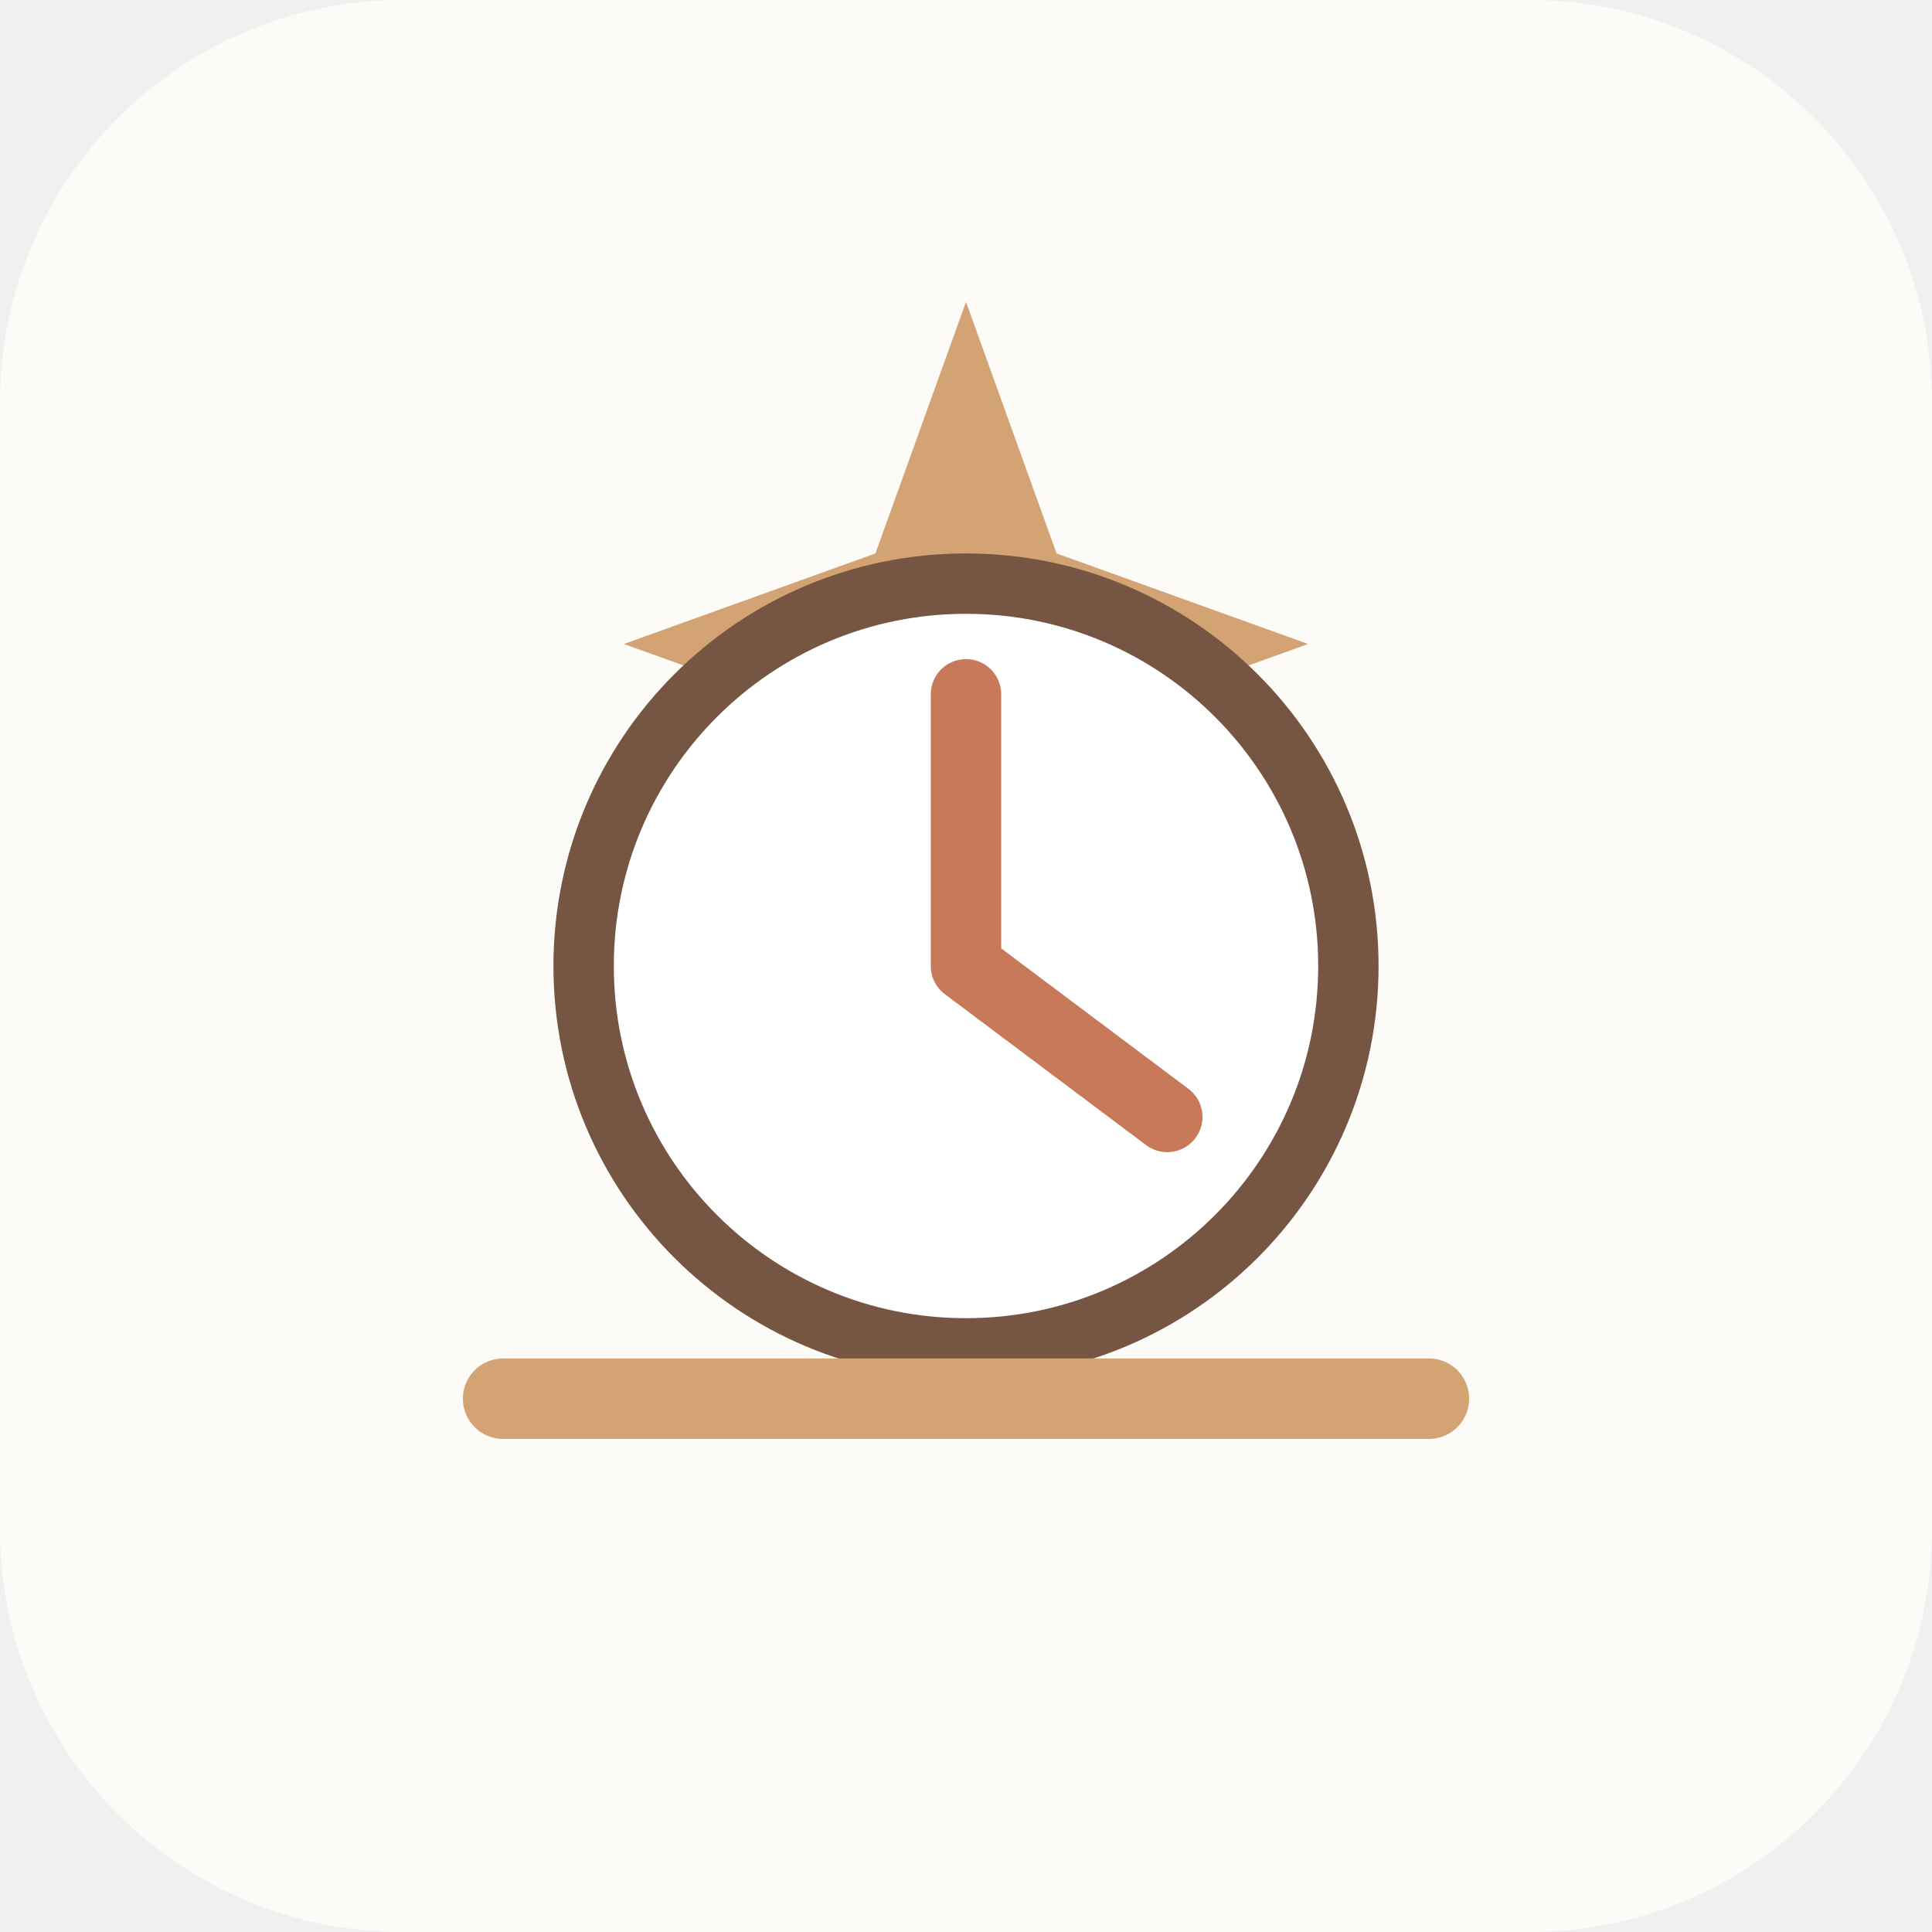
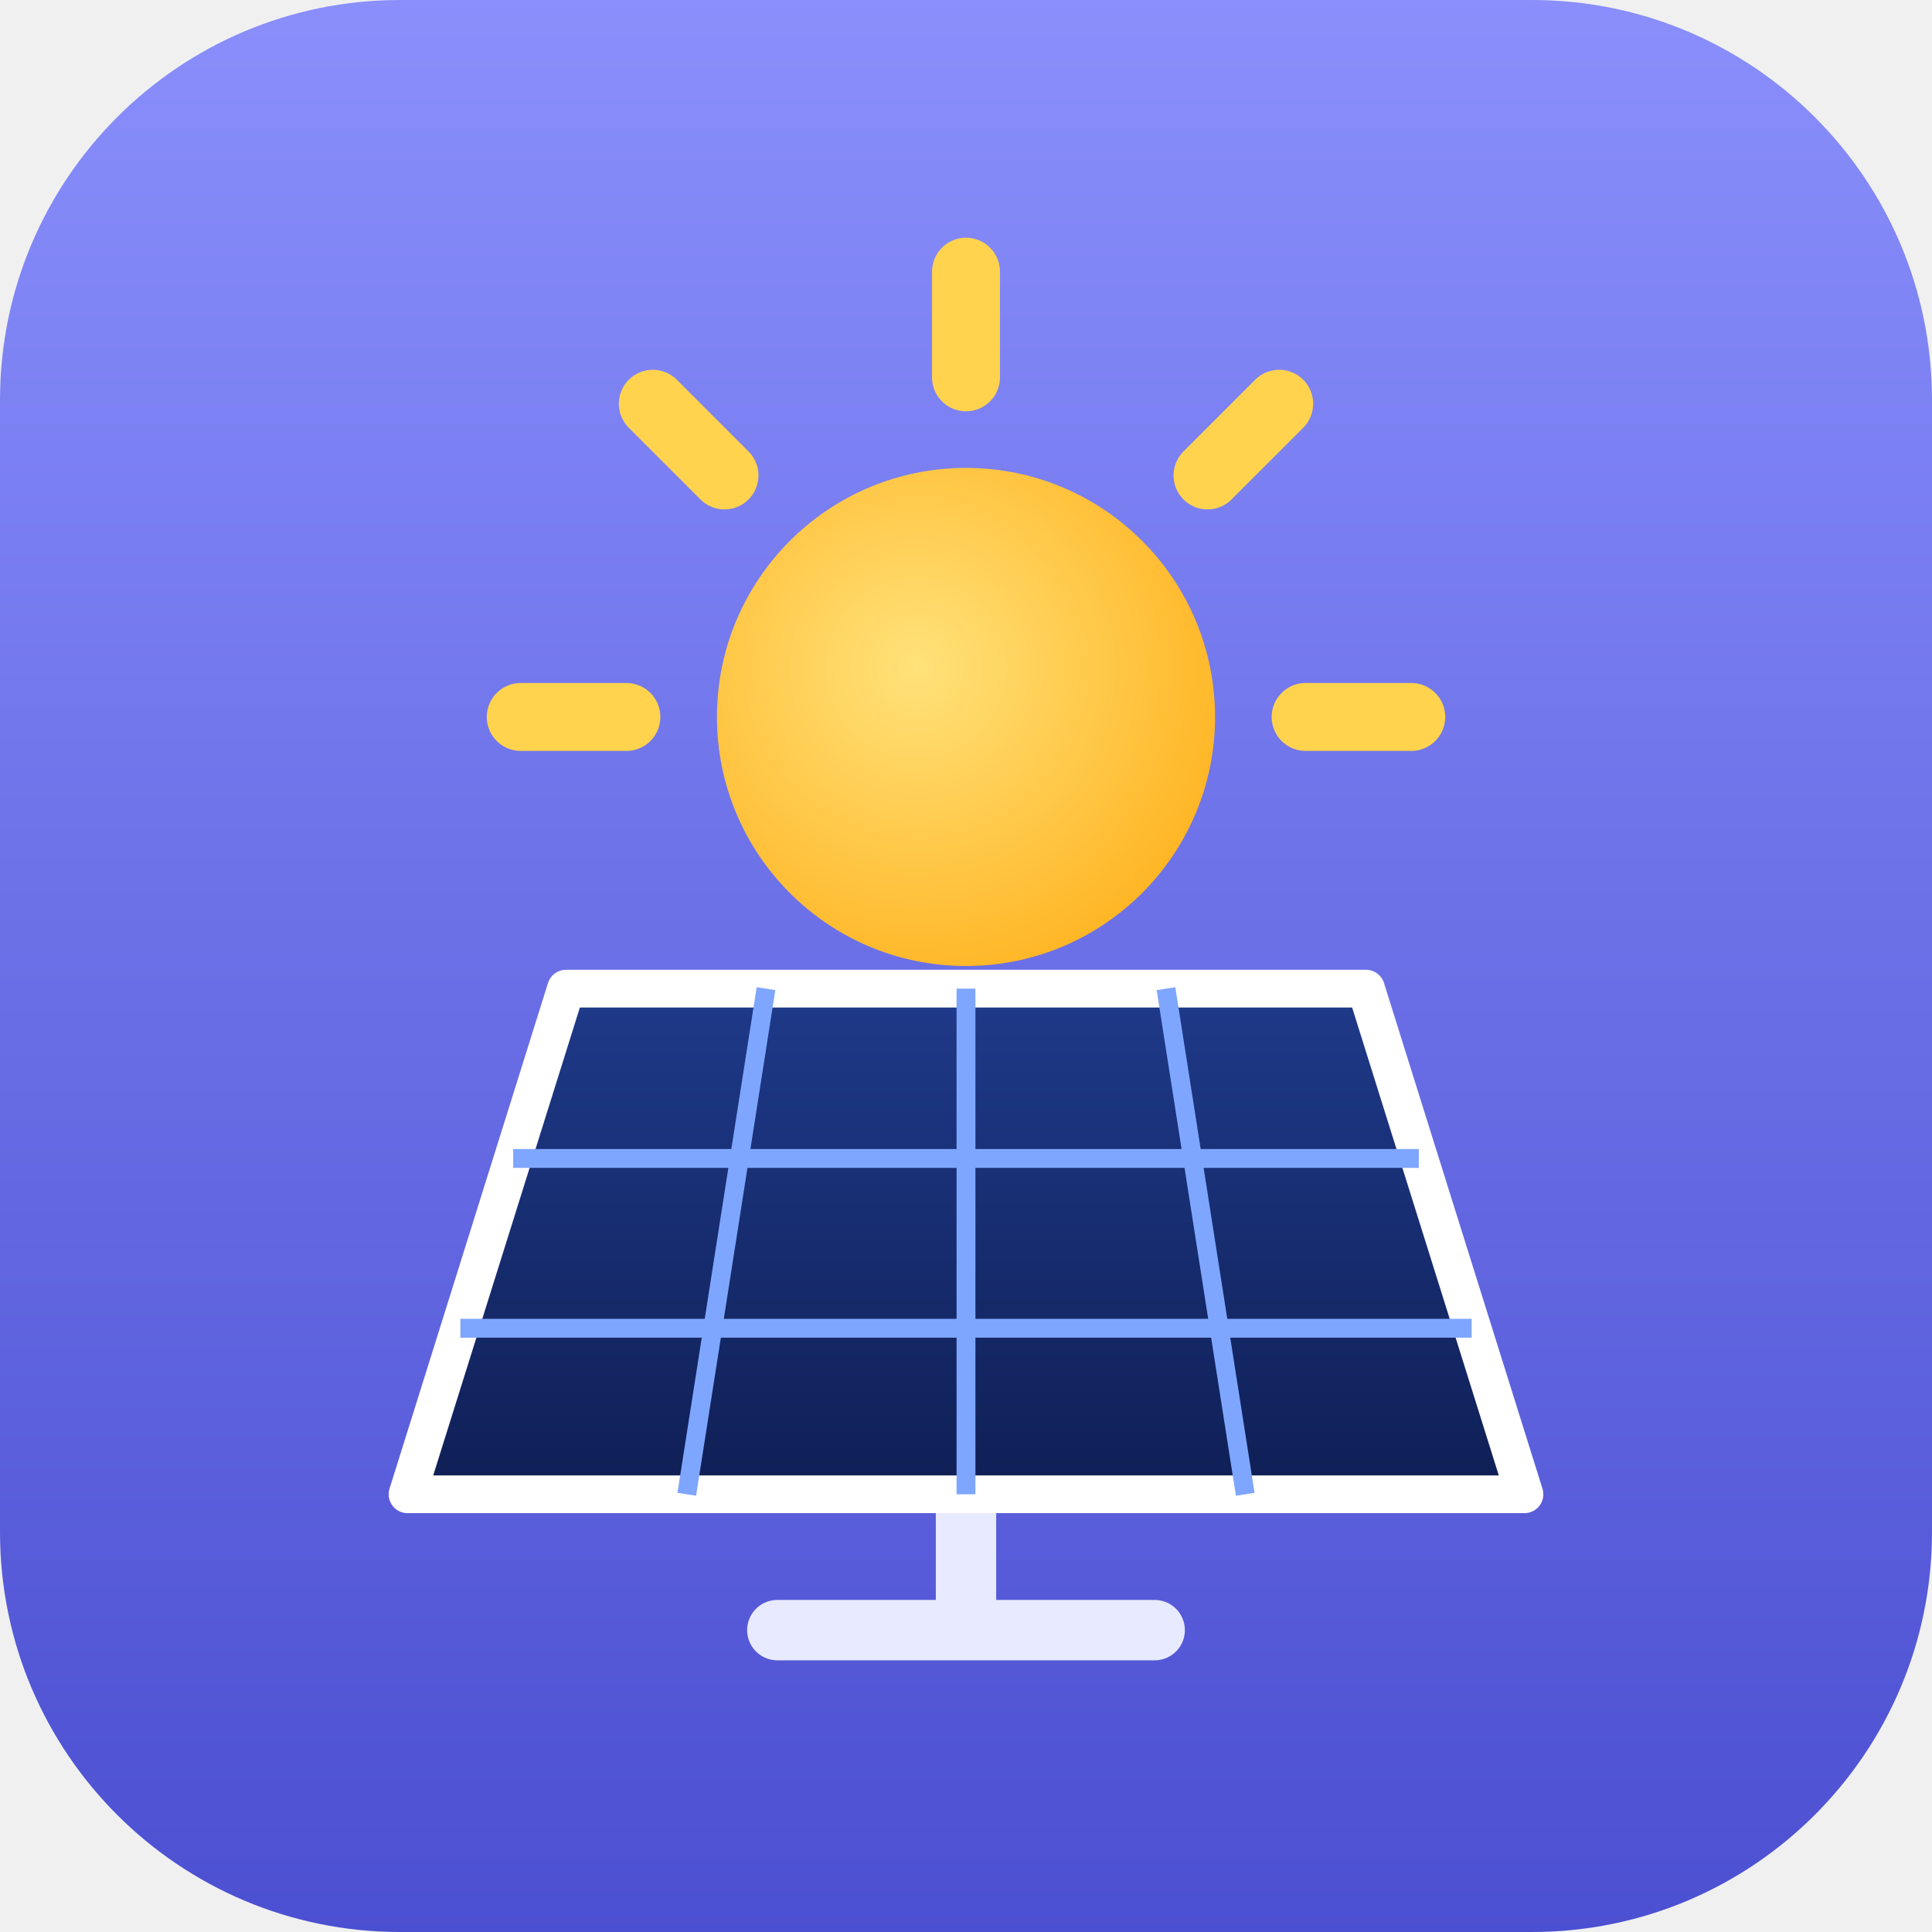
- <svg xmlns="http://www.w3.org/2000/svg" width="192" height="192" viewBox="0 0 192 192">
-   <rect width="192" height="192" rx="40" fill="#FDFBF7" />
-   <path d="M96 30l9 25 25 9-25 9-9 25-9-25-25-9 25-9z" fill="#D4A373" />
-   <circle cx="96" cy="96" r="38" fill="#fff" stroke="#765643" stroke-width="6" />
-   <path d="M96 69v27l20 15" fill="none" stroke="#C8795A" stroke-width="7" stroke-linecap="round" stroke-linejoin="round" />
-   <path d="M50 139h92" stroke="#D4A373" stroke-width="8" stroke-linecap="round" />
+ <svg xmlns="http://www.w3.org/2000/svg" width="192" height="192" viewBox="0 0 512 512">
+   <defs>
+     <linearGradient id="bg" x1="0" y1="0" x2="0" y2="1">
+       <stop offset="0" stop-color="#8a8ffc" />
+       <stop offset="1" stop-color="#4b4fd1" />
+     </linearGradient>
+     <radialGradient id="sun" cx="0.4" cy="0.4" r="0.7">
+       <stop offset="0" stop-color="#ffe27a" />
+       <stop offset="1" stop-color="#ffb21e" />
+     </radialGradient>
+     <linearGradient id="panel" x1="0" y1="0" x2="0" y2="1">
+       <stop offset="0" stop-color="#1f3a8a" />
+       <stop offset="1" stop-color="#0f1f55" />
+     </linearGradient>
+   </defs>
+   <rect width="512" height="512" rx="106" fill="url(#bg)" />
+   <g transform="translate(0.0 0.0) scale(1.0)">
+     <g transform="translate(256 190)">
+       <g stroke="#ffd34d" stroke-width="18" stroke-linecap="round">
+         <line x1="0" y1="-118" x2="0" y2="-90" />
+         <line x1="83" y1="-83" x2="64" y2="-64" />
+         <line x1="-83" y1="-83" x2="-64" y2="-64" />
+         <line x1="118" y1="0" x2="90" y2="0" />
+         <line x1="-118" y1="0" x2="-90" y2="0" />
+       </g>
+       <circle r="66" fill="url(#sun)" />
+     </g>
+     <path d="M256 392 L256 430" stroke="#e8eaff" stroke-width="16" stroke-linecap="round" />
+     <path d="M206 432 H306" stroke="#e8eaff" stroke-width="16" stroke-linecap="round" />
+     <path d="M150 262 H362 L404 396 H108 Z" fill="url(#panel)" stroke="#ffffff" stroke-width="10" stroke-linejoin="round" />
+     <g stroke="#7ea6ff" stroke-width="5" fill="none">
+       <path d="M136 307 H376" />
+       <path d="M122 352 H390" />
+       <path d="M203 262 L182 396" />
+       <path d="M256 262 V396" />
+       <path d="M309 262 L330 396" />
+     </g>
+   </g>
</svg>
